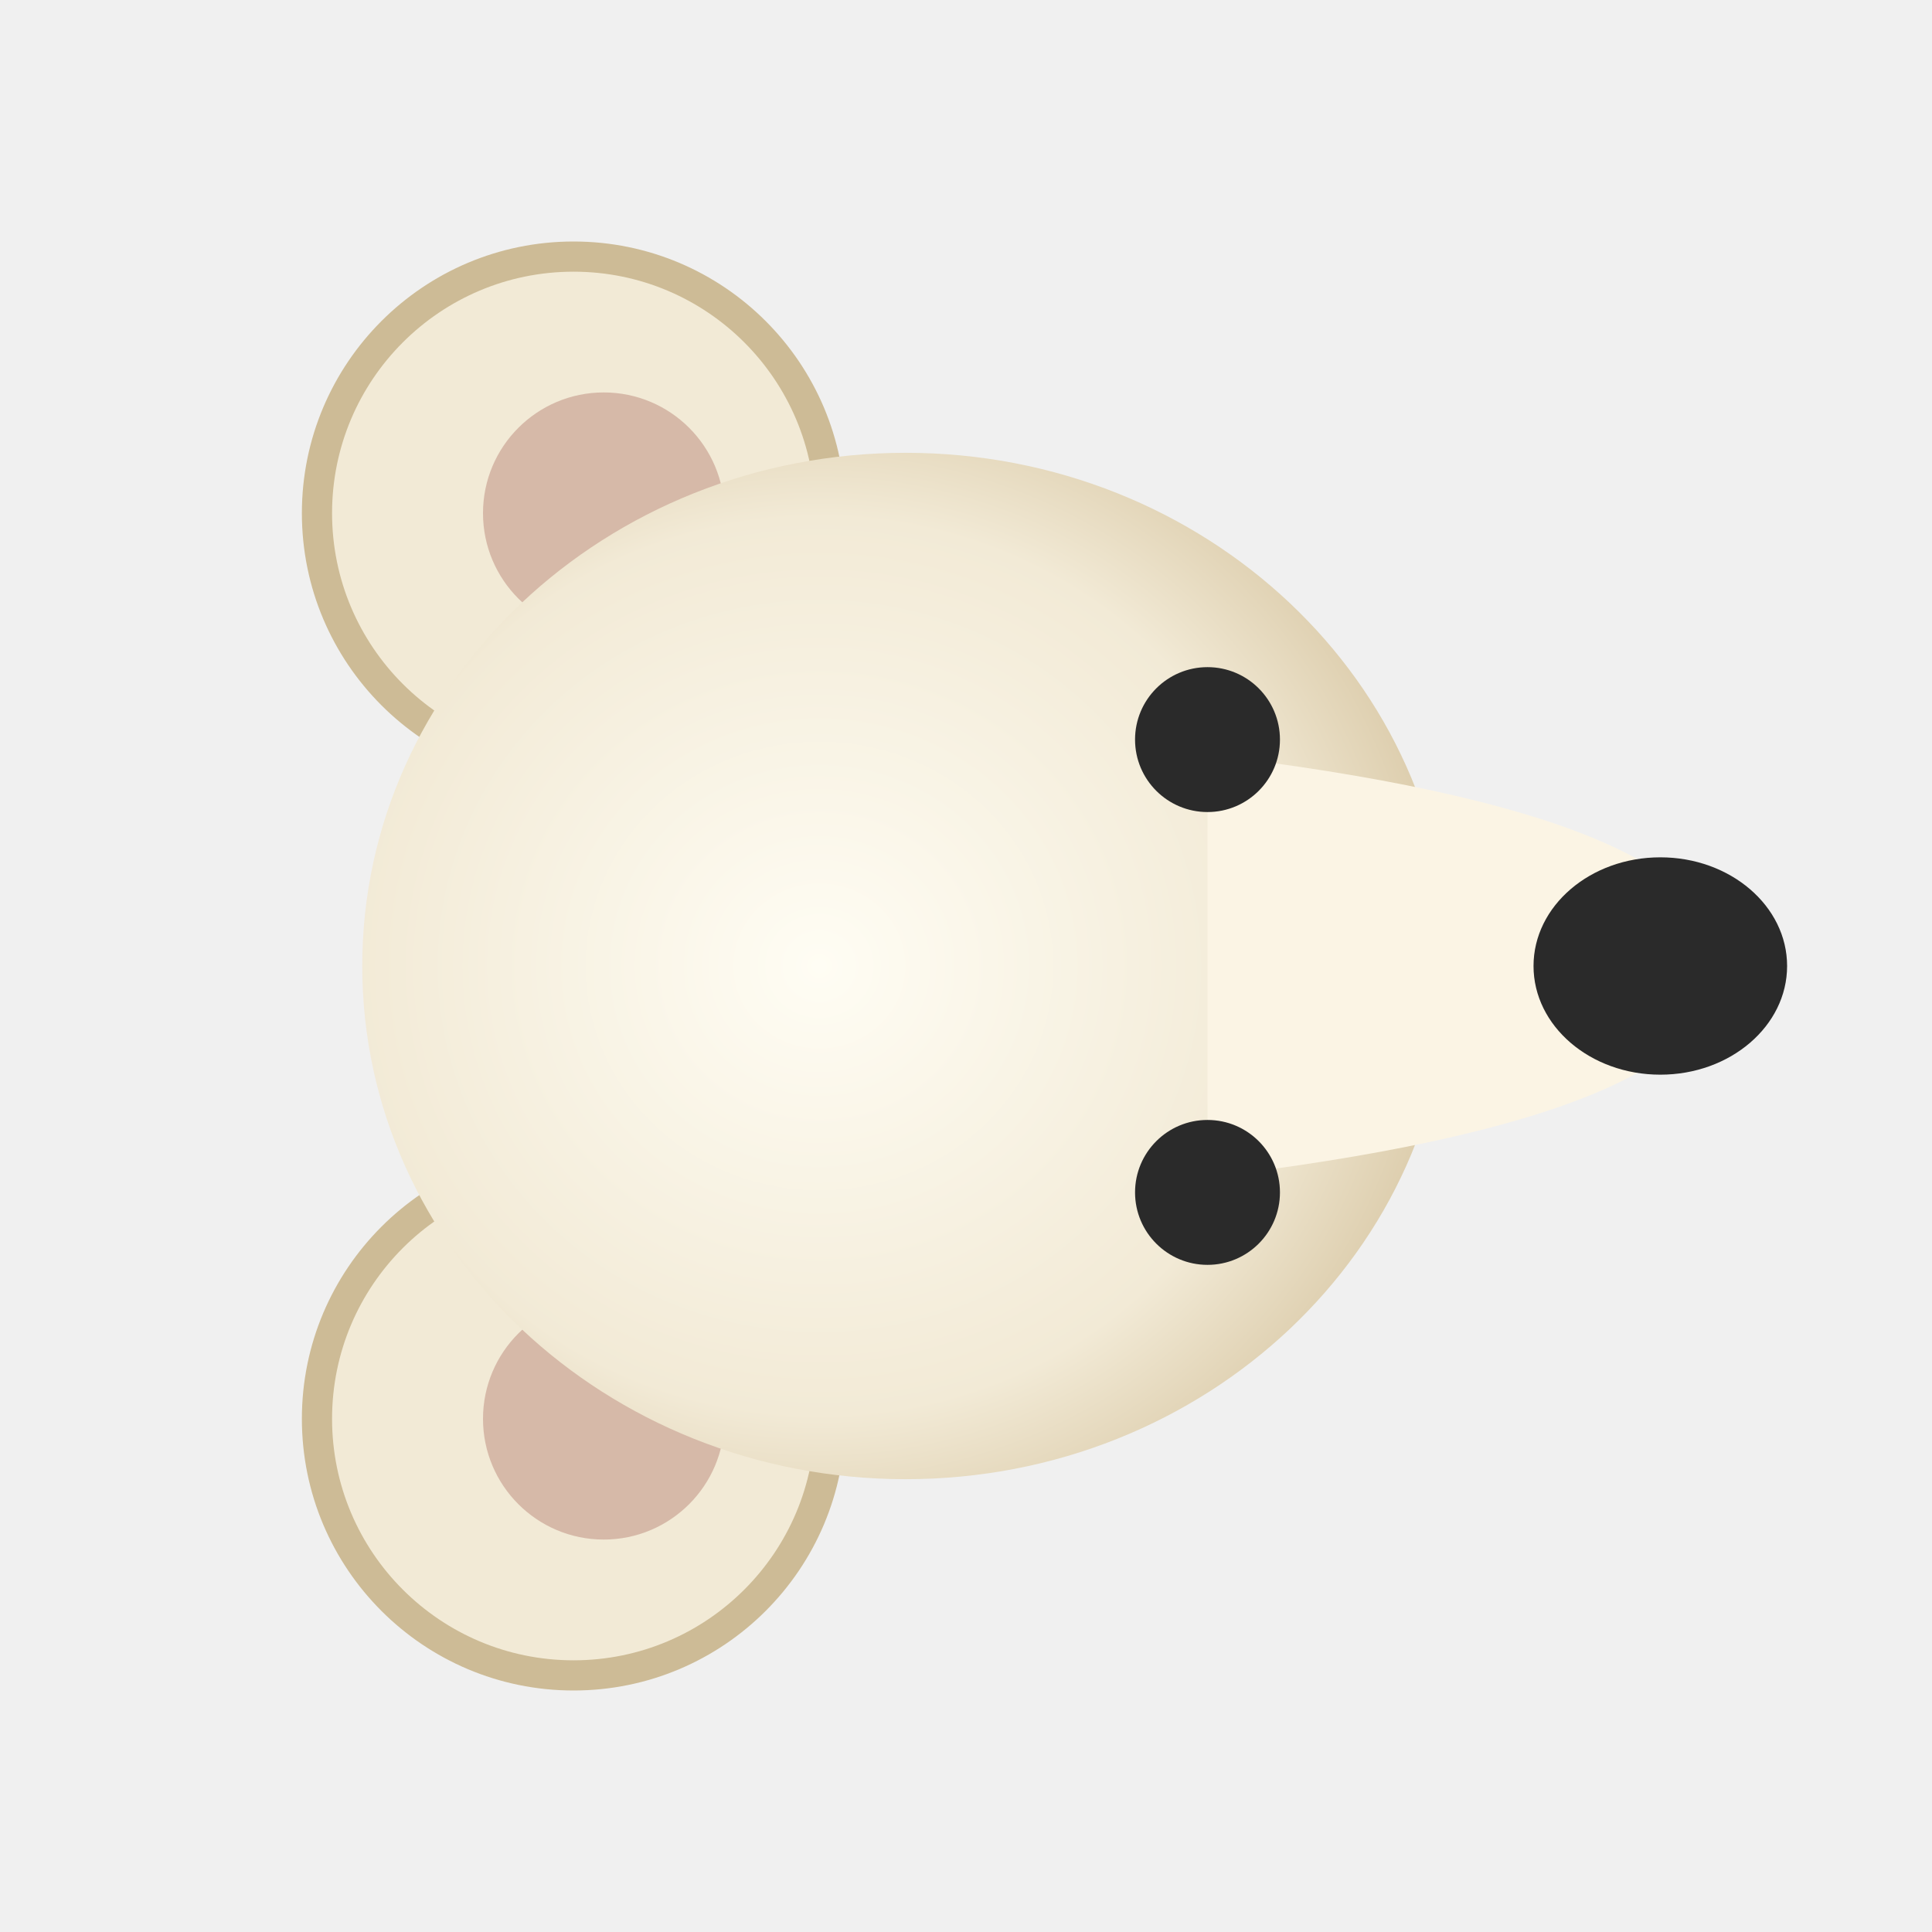
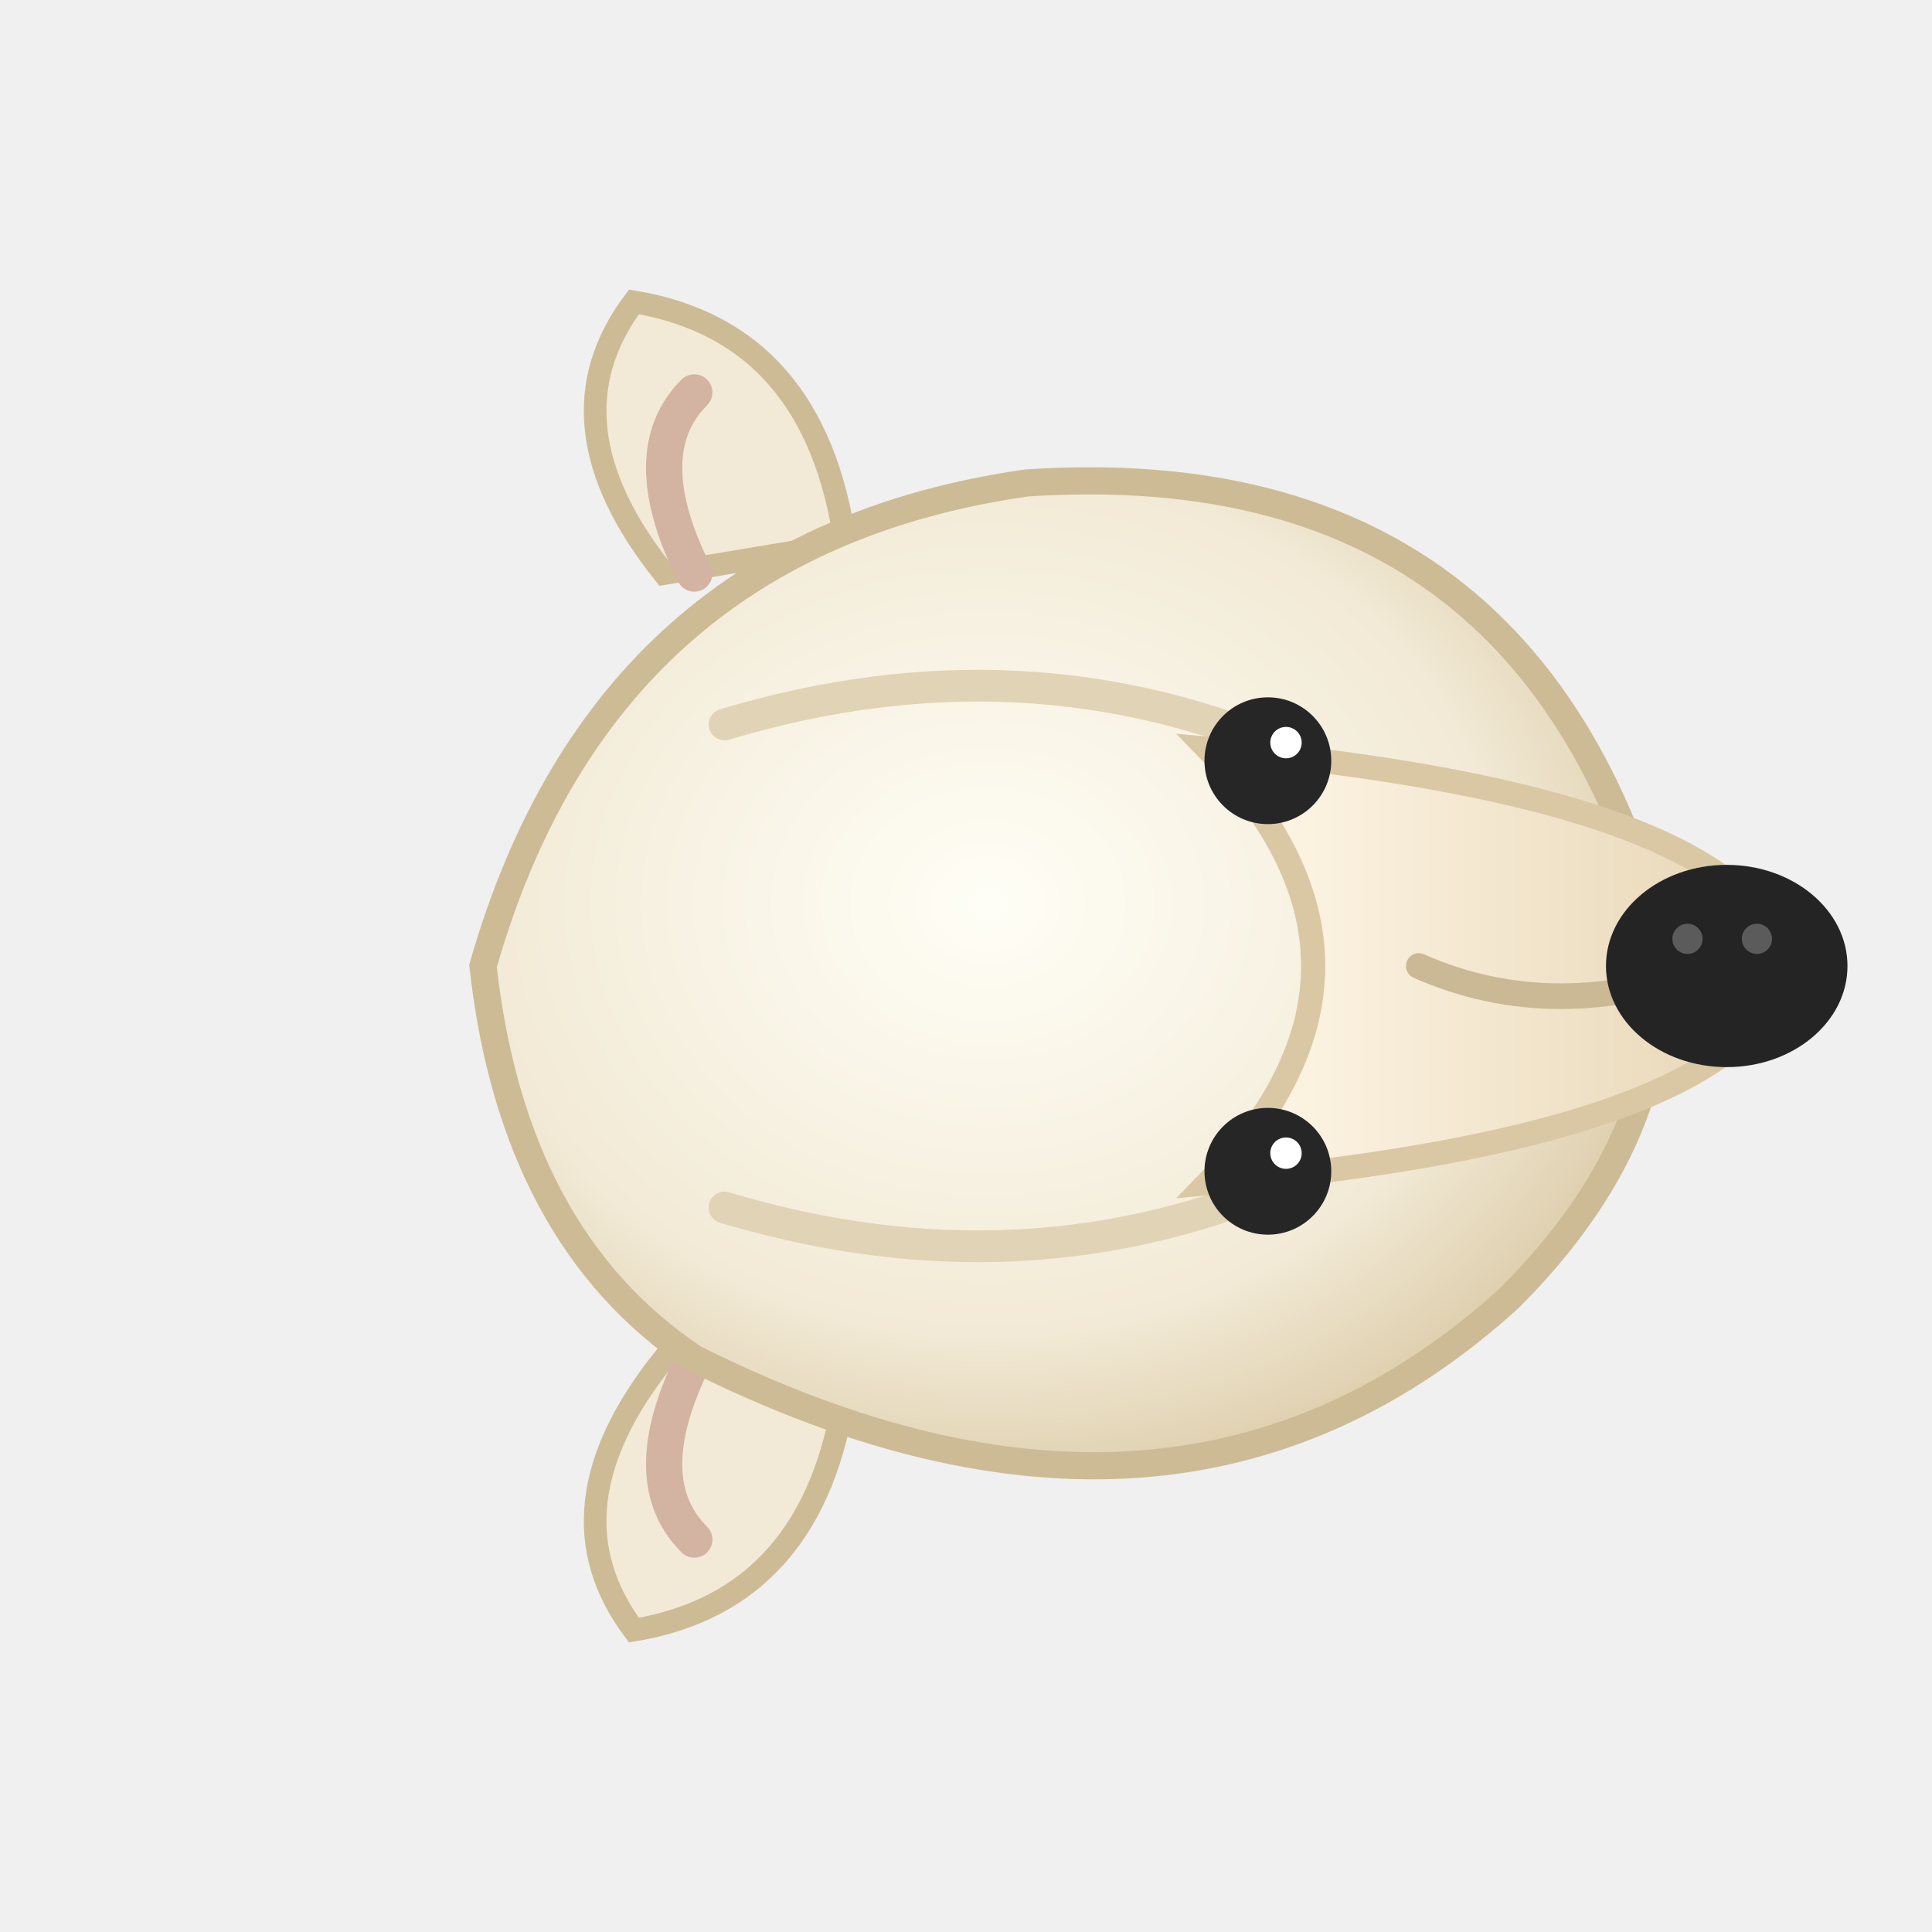
<svg xmlns="http://www.w3.org/2000/svg" width="64" height="64" viewBox="0 0 64 64">
  <defs>
-     <radialGradient id="bearHead" cx="42%" cy="50%" r="62%">
-       <stop offset="0%" stop-color="#fffdf4" />
-       <stop offset="70%" stop-color="#f2ead6" />
-       <stop offset="100%" stop-color="#d8c7a4" />
+     <radialGradient id="bearHead" cx="43%" cy="43%" r="68%">
+       <stop offset="0%" stop-color="#fffef6" />
+       <stop offset="64%" stop-color="#f2ead6" />
+       <stop offset="100%" stop-color="#d3bf96" />
    </radialGradient>
+     <linearGradient id="bearMuzzle" x1="0" y1="0" x2="1" y2="0">
+       <stop offset="0%" stop-color="#fff8e9" />
+       <stop offset="100%" stop-color="#e7d5b4" />
+     </linearGradient>
  </defs>
-   <circle cx="19" cy="17" r="8.5" fill="#f2ead6" stroke="#cdbb96" stroke-width="1" />
-   <circle cx="19" cy="47" r="8.5" fill="#f2ead6" stroke="#cdbb96" stroke-width="1" />
-   <circle cx="20" cy="17" r="4" fill="#d6b9a8" />
-   <circle cx="20" cy="47" r="4" fill="#d6b9a8" />
-   <ellipse cx="30" cy="32" rx="18" ry="17" fill="url(#bearHead)" />
-   <path d="M40 25 Q57 27 57 32 Q57 37 40 39 Z" fill="#fbf4e4" />
-   <ellipse cx="55" cy="32" rx="4.2" ry="3.6" fill="#2a2a2a" />
-   <circle cx="40" cy="24.5" r="2.4" fill="#2a2a2a" />
-   <circle cx="40" cy="39.5" r="2.4" fill="#2a2a2a" />
+   <path d="M22 19 Q18 14 21 10 Q27 11 28 18 Z" fill="#f2ead6" stroke="#cdbb96" stroke-width="0.75" />
+   <path d="M22 45 Q18 50 21 54 Q27 53 28 46 Z" fill="#f2ead6" stroke="#cdbb96" stroke-width="0.75" />
+   <path d="M23 19 Q21 15 23 13" stroke="#d3b3a2" stroke-width="1.2" fill="none" stroke-linecap="round" />
+   <path d="M23 45 Q21 49 23 51" stroke="#d3b3a2" stroke-width="1.2" fill="none" stroke-linecap="round" />
+   <path d="M16 32            Q20 18 34 16            Q49 15 54 28            Q57 36 50 43            Q39 53 23 45            Q17 41 16 32 Z" fill="url(#bearHead)" stroke="#cdbb96" stroke-width="0.9" />
+   <path d="M24 24 Q34 21 43 25 M24 40 Q34 43 43 39" stroke="#e1d3b5" stroke-width="1.05" fill="none" stroke-linecap="round" />
+   <path d="M40 24.8 Q58 26.4 59.2 32 Q58 37.6 40 39.2 Q47 32 40 24.8 Z" fill="url(#bearMuzzle)" stroke="#dac8a5" stroke-width="0.8" />
+   <path d="M47 32 Q51.5 34 56.8 32" stroke="#cab994" stroke-width="0.85" fill="none" stroke-linecap="round" />
+   <ellipse cx="57.2" cy="32" rx="4" ry="3.35" fill="#242424" />
+   <circle cx="55.9" cy="31.1" r="0.5" fill="#5b5b5b" />
+   <circle cx="58.2" cy="31.1" r="0.5" fill="#5b5b5b" />
+   <circle cx="42" cy="25.2" r="2.1" fill="#262626" />
+   <circle cx="42" cy="38.8" r="2.1" fill="#262626" />
+   <circle cx="42.6" cy="24.6" r="0.52" fill="#ffffff" />
+   <circle cx="42.6" cy="38.2" r="0.52" fill="#ffffff" />
</svg>
